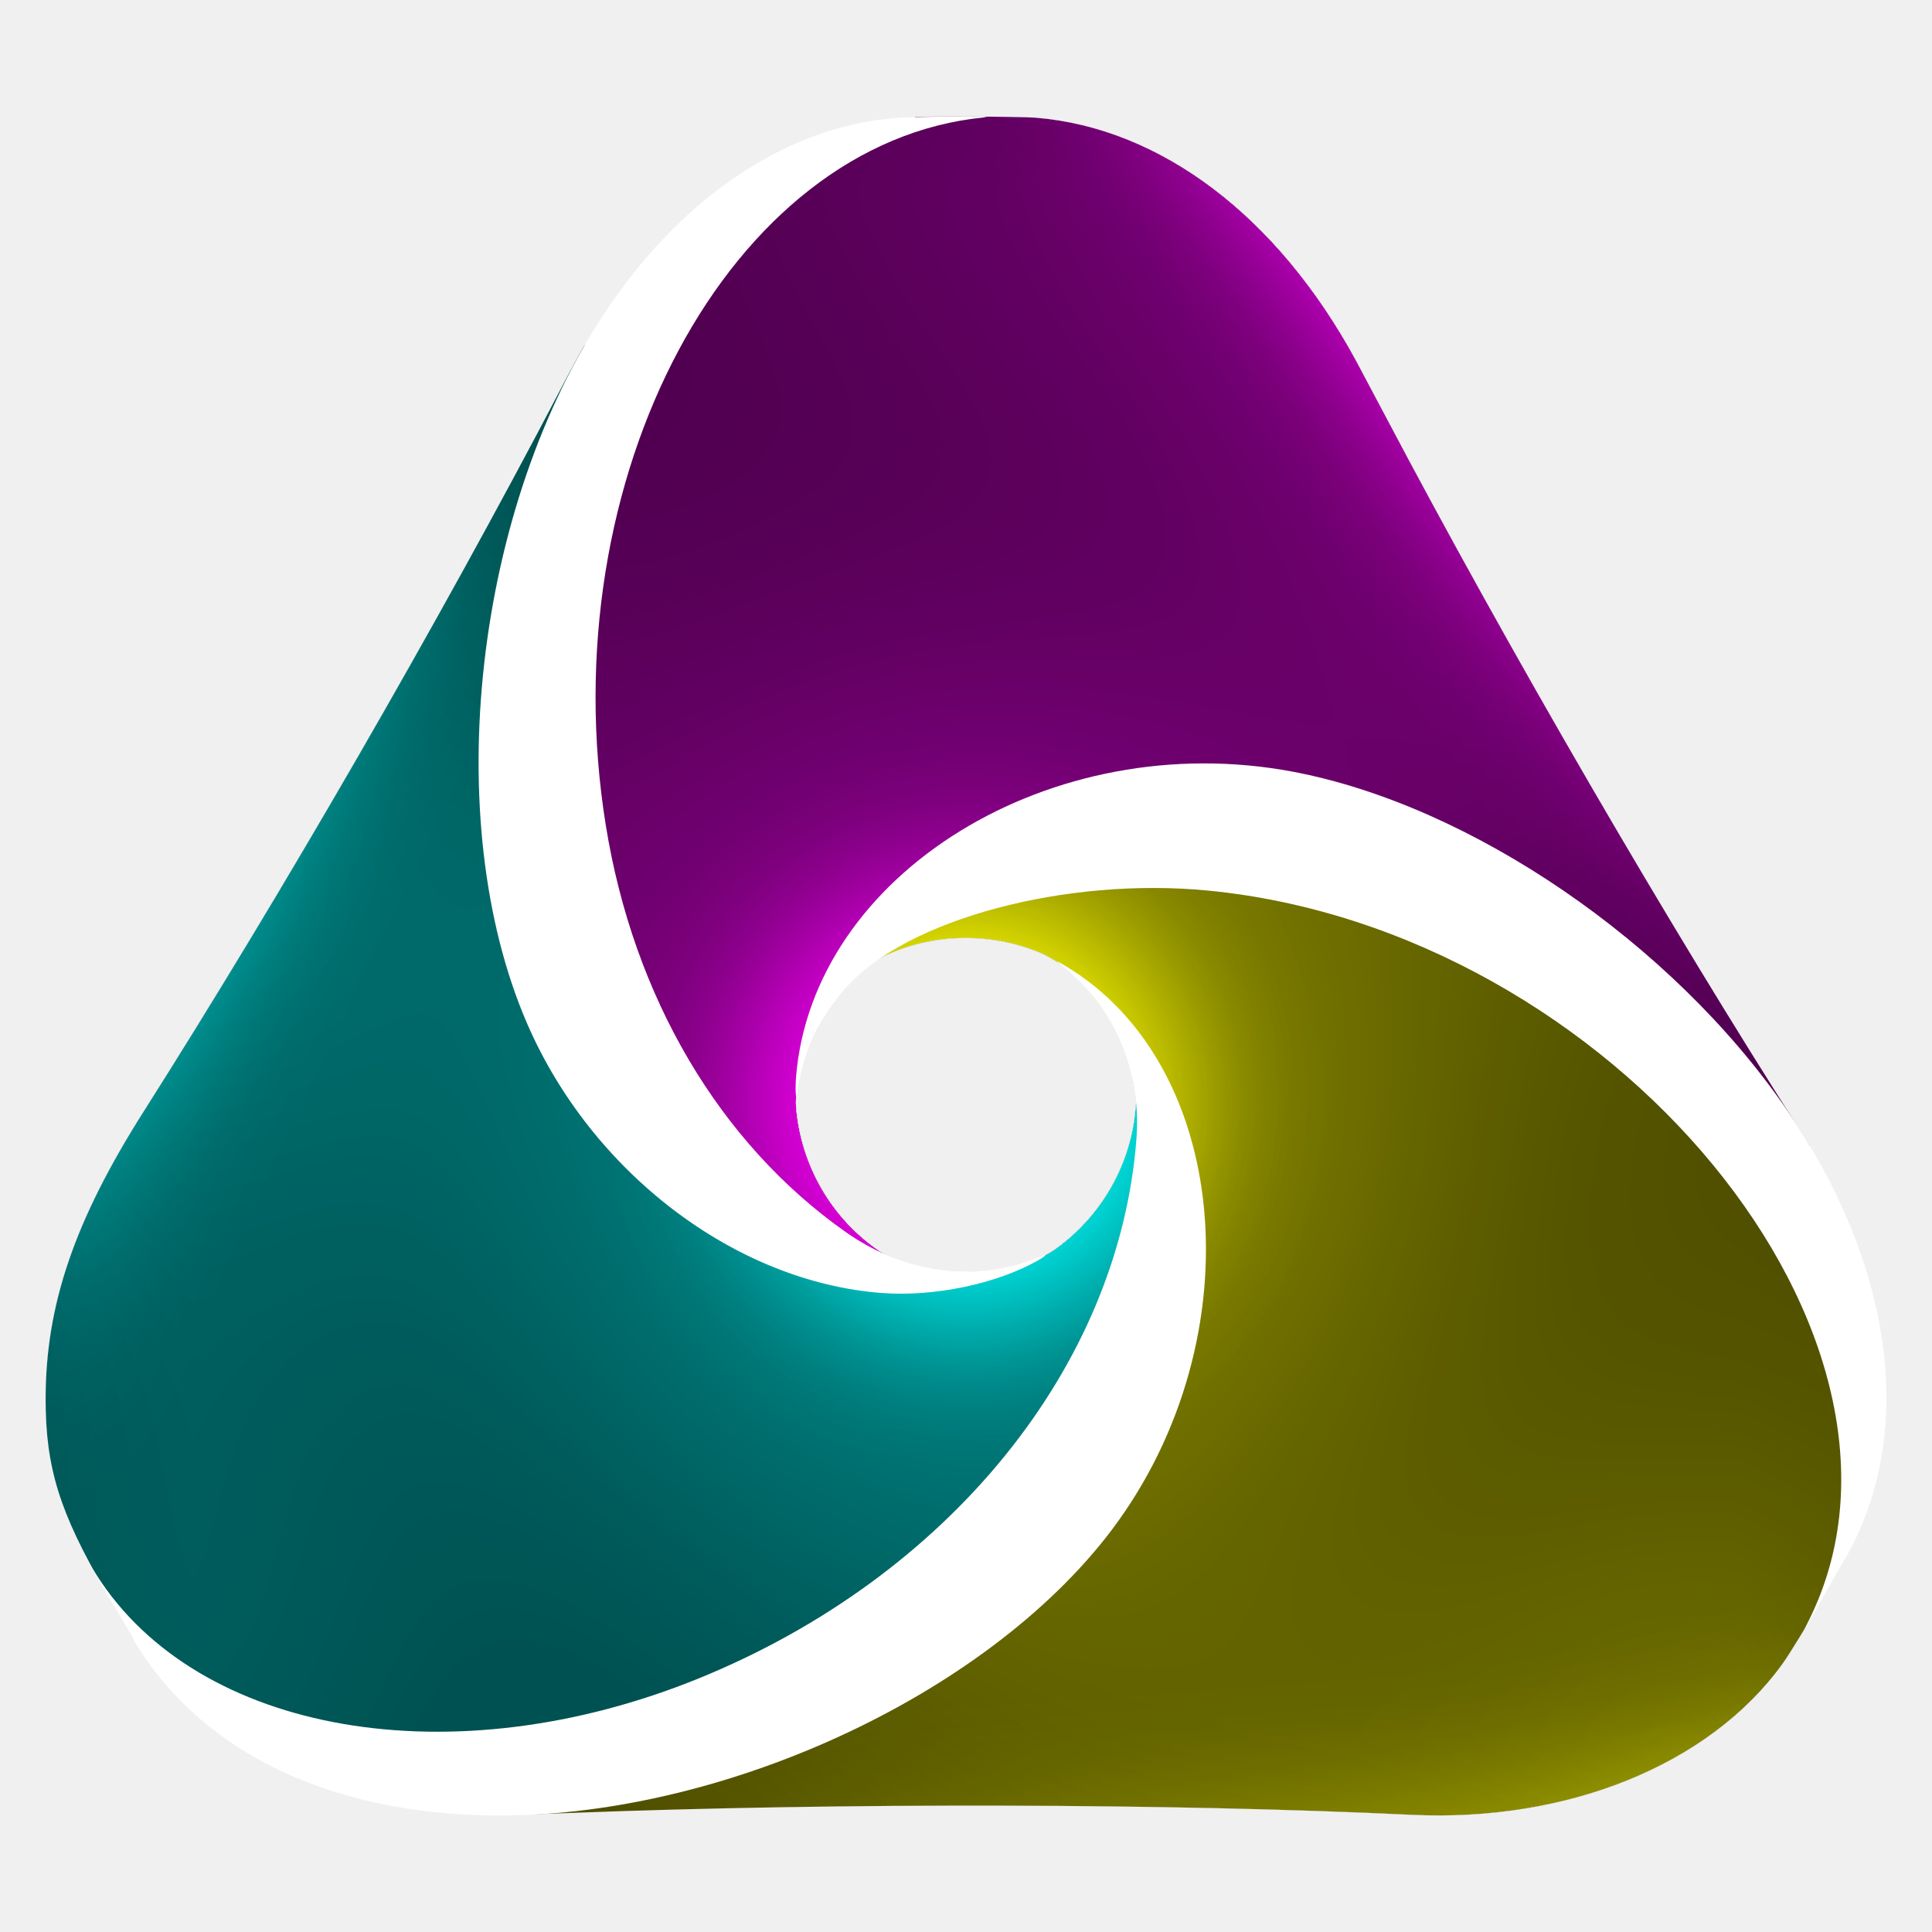
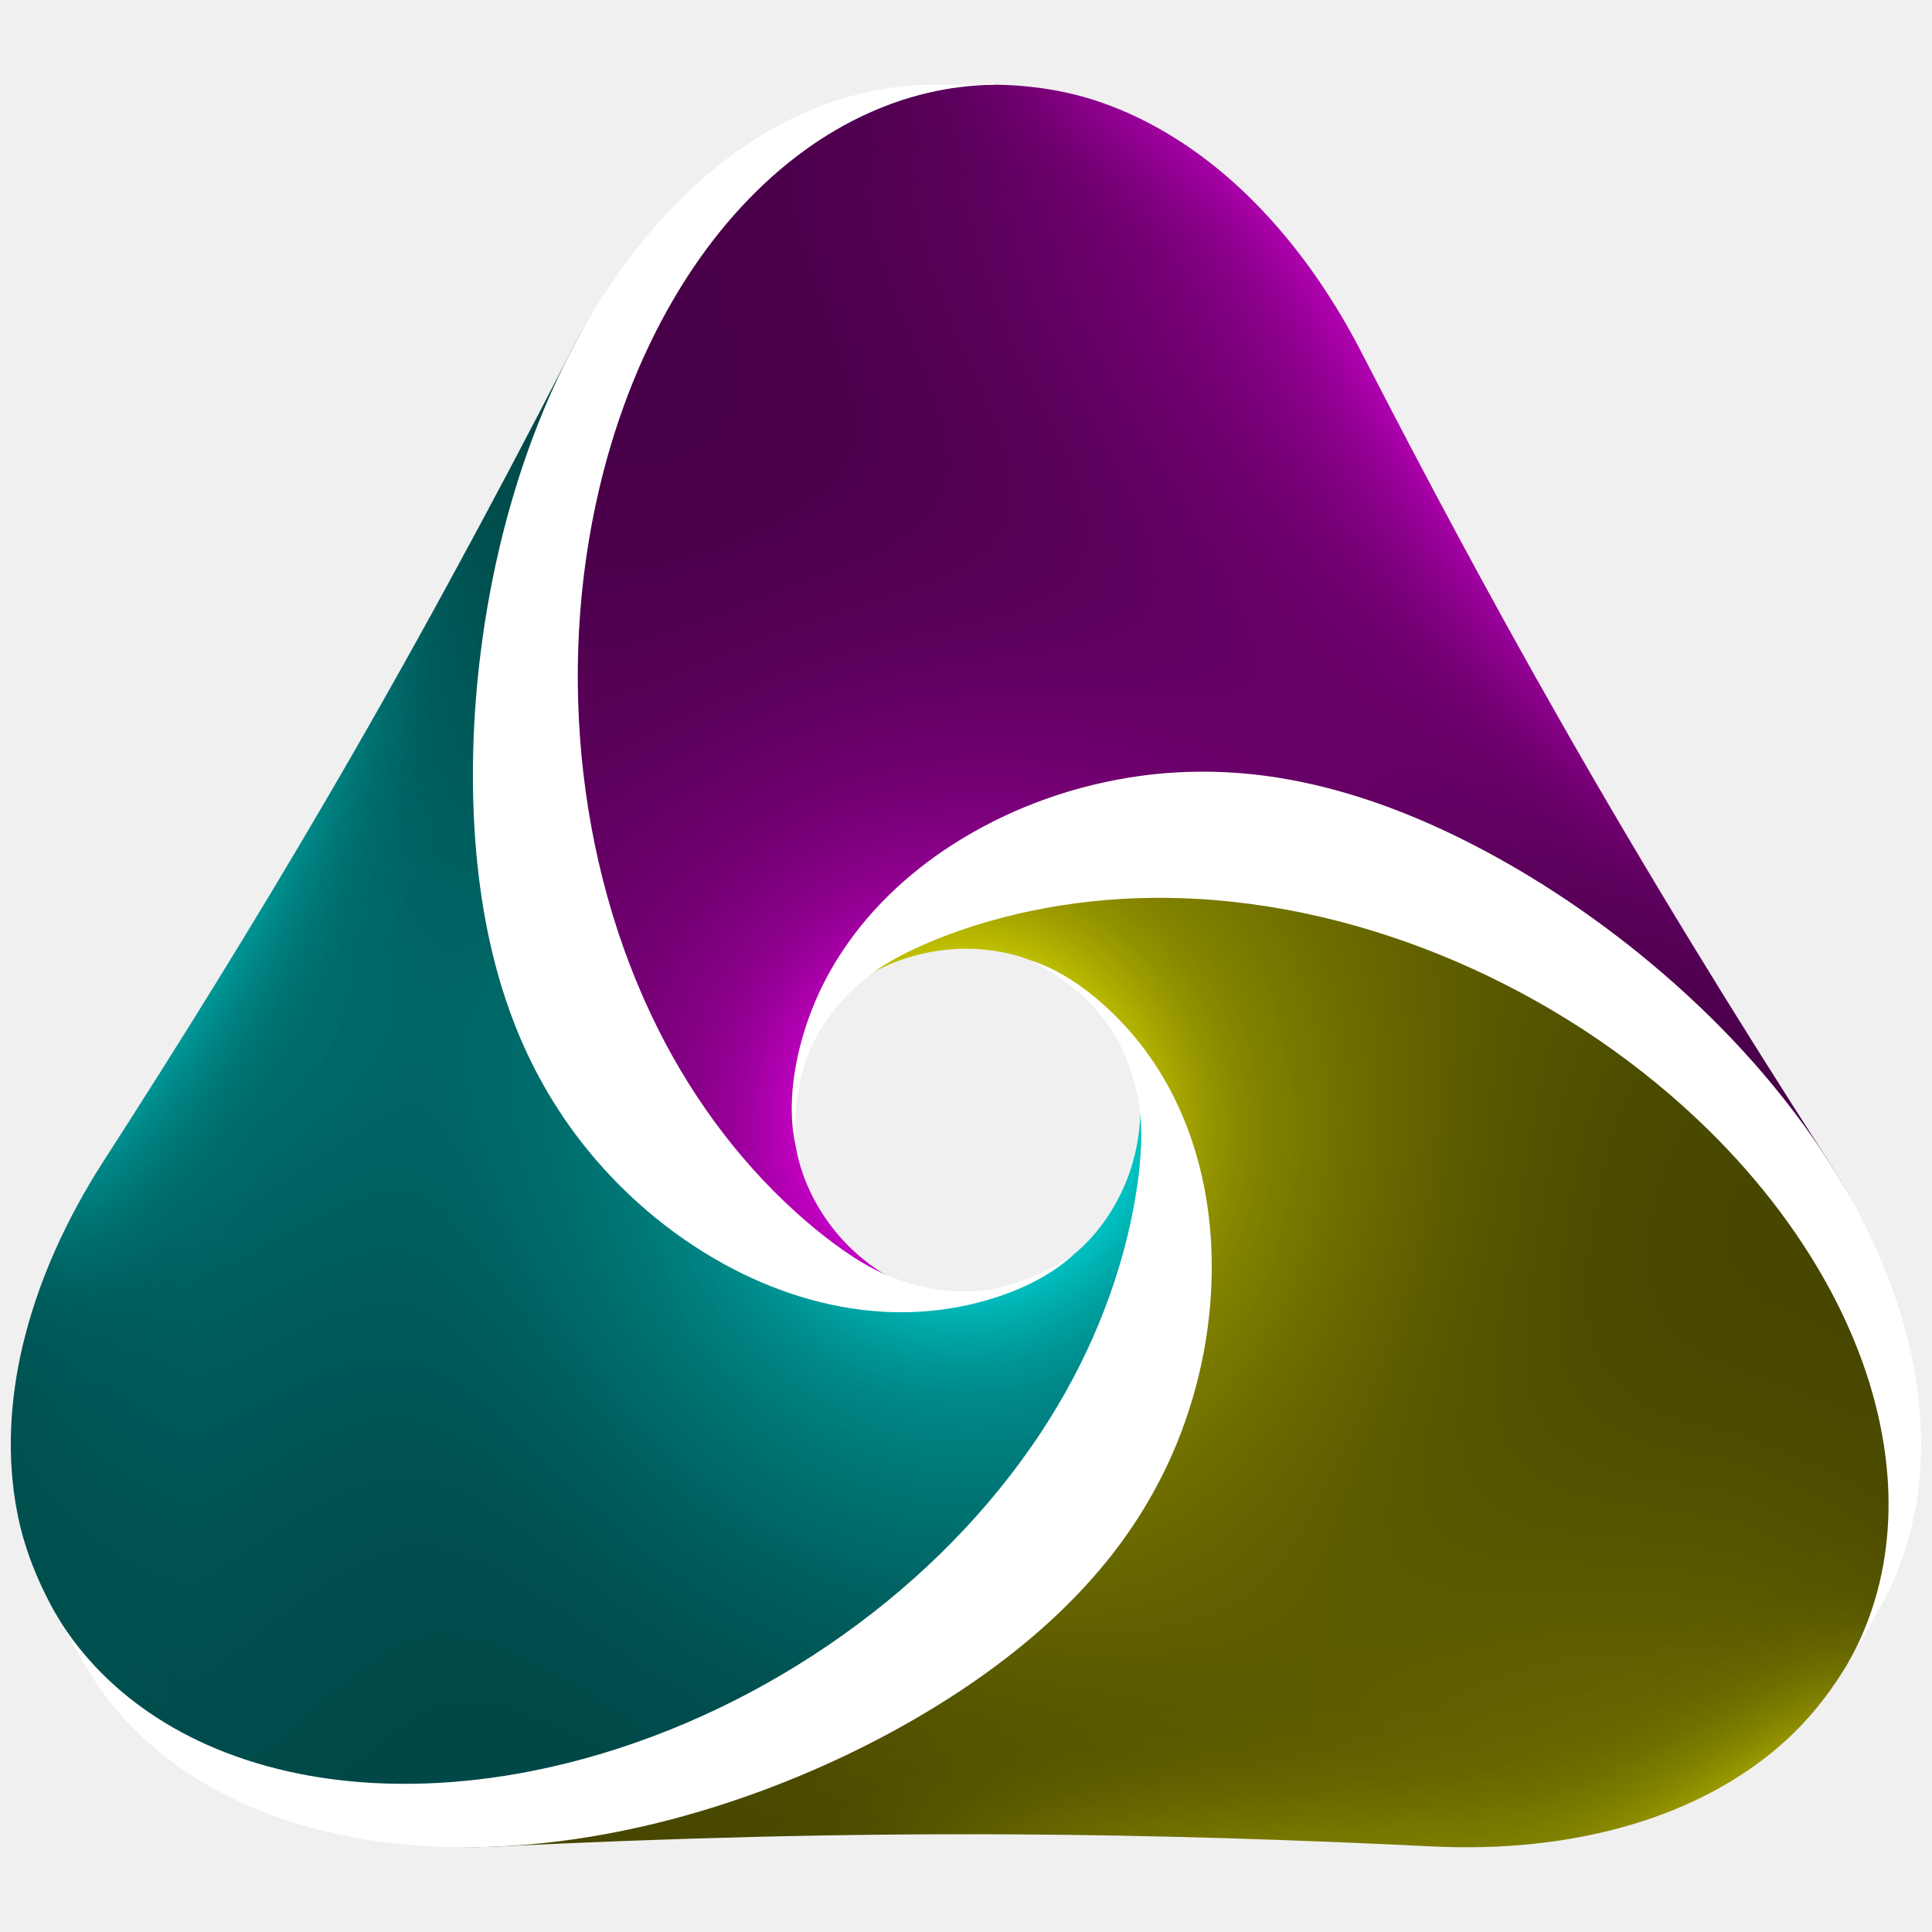
- <svg xmlns="http://www.w3.org/2000/svg" width="1e3" height="1e3" version="1.1" viewBox="0 0 1e3 1e3">
+ <svg xmlns="http://www.w3.org/2000/svg" version="1.1" viewBox="0 0 730 730">
  <defs>
-     <mask id="mask69" maskUnits="userSpaceOnUse">
-       <path d="m279.663 821.292c-72.901-2.416-128.944-31.386-157.625-81.48-1.904-3.326-7.087-12.255-11.518-19.842-20.686-35.422-27.035-55.841-27.022-86.911 0.017-42.475 13.054-80.715 44.329-130.024 63.298-99.8 133.401-221.203 188.336-326.156 12.328-23.553 18.689-34.005 29.26-48.083 34.685-46.191 79.737-73.267 126.135-75.807 8.849-0.484 53.272-0.318 59.937 0.225 56.746 4.62 109.554 44.612 144.991 109.805 1.589 2.924 7.671 14.38 13.514 25.458 55.724 105.644 128.016 230.142 188.406 324.461 38.953 60.839 48.61 128.66 25.654 180.178-4.792 10.754-27.694 50.45-34.631 60.028-32.967 45.512-97.112 71.548-167.89 68.146-108.353-5.208-258.255-5.55-379.761-0.867-24.95 0.962-33.813 1.145-42.114 0.87zm231.079-246.206c11.989-1.631 23.029-5.198 29.067-9.392 17.23-11.969 29.774-30.25 34.773-50.679 1.269-5.186 1.794-8.619 2.407-15.747 0.346-4.021-2.432-16.712-5.291-24.17-7.867-20.521-22.91-37.673-38.754-44.186-22.799-9.372-49.545-8.467-71.218 2.409-7.906 3.968-19.713 16.179-26.347 27.25-7.751 12.935-13.053 30.398-12.248 40.34 2.149 26.54 16.093 50.578 37.934 65.395 6.347 4.306 19.627 8.038 32.831 9.226 2.534 0.228 14.151-0.08 16.846-0.446z" fill="#fff" />
+     <filter id="filter8" x="-.342" y="-.324" width="1.685" height="1.648" color-interpolation-filters="sRGB">
+       <feGaussianBlur stdDeviation="80.112" />
+     </filter>
+     <filter id="filter5" x="-.115" y="-.117" width="1.23" height="1.234" color-interpolation-filters="sRGB">
+       <feGaussianBlur stdDeviation="25.965" />
+     </filter>
+     <mask id="mask1" maskUnits="userSpaceOnUse">
+       <path d="m372.68 32.02c-7.49 3e-3 -14.981-0.035-22.469 0.019-17.028 0.388-33.875 4.683-49.246 11.955-18.358 8.65-34.63 21.328-48.494 36.07-14.751 15.7-26.892 33.696-36.791 52.806h-2e-3c-0.1 0.194-0.2 0.387-0.299 0.58-0.109 0.212-0.218 0.425-0.326 0.637-29.523 57.501-60.342 114.35-93.01 170.12-26.636 45.553-54.478 90.392-83.065 134.74-13.77 21.478-24.668 44.997-30.504 69.899-4.749 20.329-5.981 41.665-2.049 62.24 2.624 13.864 7.979 27.121 15.012 39.361 1.721 2.996 3.492 5.959 5.406 8.823-1.553-2.323-3.046-4.69-4.473-7.1 3.745 6.48 7.455 12.984 11.244 19.437 8.85 14.553 20.993 26.994 34.976 36.67 16.669 11.574 35.784 19.327 55.484 23.963 20.972 4.924 42.627 6.439 64.127 5.457l2e-3 2e-3c65.012-3.225 130.11-4.985 195.2-4.58 52.768 0.291 105.52 1.985 158.22 4.565 25.485 1.186 51.303-1.137 75.787-8.534 19.98-6.051 39.072-15.653 54.924-29.345 10.465-9.008 19.172-19.959 26.179-31.867 0.026-0.047 0.053-0.093 0.078-0.139 0.434-0.754 0.867-1.507 1.301-2.26 3.756-6.512 7.549-13.004 11.26-19.541 8.178-14.94 12.881-31.679 14.27-48.627 1.687-20.223-1.156-40.653-6.991-60.031-6.221-20.624-15.737-40.137-27.338-58.266l2e-3 -2e-3c-35.299-54.689-69.371-110.18-101.57-166.76-26.132-45.844-51.043-92.376-75.16-139.31-11.715-22.664-26.636-43.86-45.283-61.365-15.231-14.277-33.093-26.012-52.877-32.894-12.434-4.35-25.597-6.428-38.778-6.709-0.718-0.015-1.437-5e-3 -2.156-0.01-3.675-0.024-7.348 0.07-11.004 0.311 2.792-0.184 5.595-0.293 8.401-0.324zm-7.03 326.46c4.072 0.031 8.141 0.403 12.153 1.127 3.898 0.69 7.659 1.755 11.289 3.138l4e-3 2e-3c13.698 7.058 25.988 16.715 33.211 30.344 4.663 8.733 7.555 18.383 8.552 28.227v2e-3l-2e-3 2e-3v4e-3c-0.522 16.288-6.646 32.345-17.175 44.793-2.546 3.03-5.349 5.754-8.362 8.205-12.962 8.335-27.47 14.153-42.886 13.594-9.893-0.328-19.697-2.65-28.719-6.708l-8e-3 -6e-3c-13.845-8.596-24.69-21.927-30.205-37.269-1.352-3.72-2.31-7.51-2.926-11.344-0.737-15.393 1.479-30.866 9.672-43.937 5.231-8.405 12.144-15.736 20.17-21.522l6e-3 -2e-3c10.775-5.769 23.012-8.744 35.226-8.65z" fill="#ffffff" />
    </mask>
-     <mask id="mask70" maskUnits="userSpaceOnUse">
-       <path d="m279.663 821.292c-72.901-2.416-128.944-31.386-157.625-81.48-1.904-3.326-7.087-12.255-11.518-19.842-20.686-35.422-27.035-55.841-27.022-86.911 0.017-42.475 13.054-80.715 44.329-130.024 63.298-99.8 133.401-221.203 188.336-326.156 12.328-23.553 18.689-34.005 29.26-48.083 34.685-46.191 79.737-73.267 126.135-75.807 8.849-0.484 53.272-0.318 59.937 0.225 56.746 4.62 109.554 44.612 144.991 109.805 1.589 2.924 7.671 14.38 13.514 25.458 55.724 105.644 128.016 230.142 188.406 324.461 38.953 60.839 48.61 128.66 25.654 180.178-4.792 10.754-27.694 50.45-34.631 60.028-32.967 45.512-97.112 71.548-167.89 68.146-108.353-5.208-258.255-5.55-379.761-0.867-24.95 0.962-33.813 1.145-42.114 0.87zm231.079-246.206c11.989-1.631 23.029-5.198 29.067-9.392 17.23-11.969 29.774-30.25 34.773-50.679 1.269-5.186 1.794-8.619 2.407-15.747 0.346-4.021-2.432-16.712-5.291-24.17-7.867-20.521-22.91-37.673-38.754-44.186-22.799-9.372-49.545-8.467-71.218 2.409-7.906 3.968-19.713 16.179-26.347 27.25-7.751 12.935-13.053 30.398-12.248 40.34 2.149 26.54 16.093 50.578 37.934 65.395 6.347 4.306 19.627 8.038 32.831 9.226 2.534 0.228 14.151-0.08 16.846-0.446z" fill="#fff" />
-     </mask>
-     <filter id="filter70" x="-.349" y="-.355" width="1.697" height="1.71" color-interpolation-filters="sRGB">
-       <feGaussianBlur stdDeviation="93.19" />
-     </filter>
-     <mask id="mask69-40-4" maskUnits="userSpaceOnUse">
-       <path d="m279.663 821.292c-72.901-2.416-128.944-31.386-157.625-81.48-1.904-3.326-7.087-12.255-11.518-19.842-20.686-35.422-27.035-55.841-27.022-86.911 0.017-42.475 13.054-80.715 44.329-130.024 63.298-99.8 133.401-221.203 188.336-326.156 12.328-23.553 18.689-34.005 29.26-48.083 34.685-46.191 79.737-73.267 126.135-75.807 8.849-0.484 53.272-0.318 59.937 0.225 56.746 4.62 109.554 44.612 144.991 109.805 1.589 2.924 7.671 14.38 13.514 25.458 55.724 105.644 128.016 230.142 188.406 324.461 38.953 60.839 48.61 128.66 25.654 180.178-4.792 10.754-27.694 50.45-34.631 60.028-32.967 45.512-97.112 71.548-167.89 68.146-108.353-5.208-258.255-5.55-379.761-0.867-24.95 0.962-33.813 1.145-42.114 0.87zm231.079-246.206c11.989-1.631 23.029-5.198 29.067-9.392 17.23-11.969 29.774-30.25 34.773-50.679 1.269-5.186 1.794-8.619 2.407-15.747 0.346-4.021-2.432-16.712-5.291-24.17-7.867-20.521-22.91-37.673-38.754-44.186-22.799-9.372-49.545-8.467-71.218 2.409-7.906 3.968-19.713 16.179-26.347 27.25-7.751 12.935-13.053 30.398-12.248 40.34 2.149 26.54 16.093 50.578 37.934 65.395 6.347 4.306 19.627 8.038 32.831 9.226 2.534 0.228 14.151-0.08 16.846-0.446z" fill="#fff" />
-     </mask>
-     <filter id="filter70-2-9" x="-.17" y="-.169" width="1.34" height="1.338" color-interpolation-filters="sRGB">
-       <feGaussianBlur stdDeviation="32.575" />
-     </filter>
  </defs>
-   <g transform="matrix(1.143673 0 0 1.143673 -71.88115 .04956631)" mask="url(#mask70)">
-     <path d="m580.598 395.693c-44.351 1.306-90.665 10.06-127.431 36.249-11.625 27.346 43.242-15.15 64.004 0.361 67.024 17.26 93.961 97.008 83.66 159.599-10.447 90.632-86.352 156.736-166.121 190.722-43.005 19.653-89.964 29.378-136.599 33.861-19.616 17.387 43.306 7.654 58.266 8.763 124.456-4.355 249.031-1.119 373.417 1.834 74.401-2.679 154.424-48.196 169.127-126.09 17.045-92.691-44.167-179.903-114.466-233.787-58.135-44.177-130.304-72.24-203.857-71.512zm-24.682 50.939c-0.938 9.537-6.929-3.972 0 0z" fill="#4d4d00" />
-     <path d="m324.08 158.576c-26.296 28.877-38.844 69.489-60.267 102.738-50.02 92.144-106.128 180.785-159.736 270.787-35.257 62.445-39.108 148.633 12.649 203.346 63.494 64.844 167.159 64.091 247.541 35.919 111.717-37.84 211.538-137.045 219.041-259.185 3.288-23.32-13.095-35.343-13.304-4.797-8.679 58.946-78.677 82.399-130.161 68.119-88.131-20.722-148.119-107.562-152.687-195.644-6.396-71.512 6.721-145.157 39.329-209.265-1.138-2.338 5.439-21.083-2.404-12.018z" fill="#004d4d" />
-     <path d="m499.408 46.748c-80.034 16.257-135.176 87.894-157.32 162.932-37.617 121.327-9.372 272.286 97.019 350.402 14.331 15.817 50.701 18.11 19.685-2.953-46.292-36.518-32.798-107.28 4.219-145.103 62.154-68.494 170.318-76.713 249.863-35.195 65.192 31.014 122.773 79.584 161.395 140.84 30.298 10.878-20.708-50.405-29.106-69.213-62.296-100.34-118.127-204.486-175.032-307.87-36.157-58.259-99.696-101.441-170.723-93.84z" fill="#4d004d" />
+   <g mask="url(#mask1)">
+     <path d="m446.55 323.75c33.486-1.531 71.519 3.332 111.15 20.821 81.162 39.38 158.95 124.91 160.91 219.01 0.519 18.168-6.966 55.17-6.966 55.17s1.442 25.585-11.87 37.041c-15.852 13.693-53.179 47.828-73.159 53.88-24.483 7.396-53.483 6.891-78.969 5.704-52.703-2.58-112.47 3.549-165.24 3.258-65.095-0.405-186.82-4.346-247.24-18.268-4.1-7.633 65.917-11.118 135.89-28.392 55.865-19.427 90.443-35.765 128.3-85.088 25.861-29.62 43.919-74.16 47.215-107.91-0.033-41.162-3.748-67.872-37.06-97.134-9.795-7.978-21.913-14.9-34.361-17.103-16.045-2.894-34.603 2.483-48.97 10.175-20.107 3.24 11.961-23.132 14.6-24.602 16.903-9.2 49.957-24.009 105.77-26.561z" fill="#464600" />
+     <path d="m379.63 26.918c-4.394-0.094-15.598 1.426-15.598 1.426s-38.812 8.93-54.287 18.463c-80.51 48.743-115.69 158.88-109.22 248.86 12.454 114.84 96.986 174.94 123.26 191 2.593 1.55 29.407-1.052 24.424-4.961-13.845-8.596-33.356-23.664-38.872-39.007-4.316-11.881-0.986-35.096 1.026-47.568 8.686-43.48 26.498-49.821 62.129-70.43 30.876-14.02 78.476-20.653 117.06-13.067 61.642 8.122 93.08 29.898 137.84 68.565 49.945 51.96 82.91 97.626 87.47 90.259-35.299-54.689-71.201-143.86-103.4-200.43-26.132-45.844-59.351-98.033-83.468-144.97-11.716-22.664-28.404-45.628-47.051-63.133-15.231-14.277-42.062-21.477-61.846-28.359-12.434-4.35-26.285-6.365-39.465-6.646z" fill="#460046" />
+     <path d="m226.11 106.71c-29.712 57.915-83.54 133.02-116.44 189.2-26.636 45.553-61.019 93.573-89.605 137.93-13.77 21.478-23.784 51.714-29.62 76.616-4.749 20.329 0.03 46.262 3.962 66.836 3.266 17.257 16.691 31.498 26.428 46.062 10.776 14.682 29.812 27.3 45.805 35.935 82.467 45.352 195.44 20.754 270.12-29.844 93.229-68.207 100.71-170.58 101.49-201.36 0.046-3.021-13.395-25.569-14.288-19.299-0.522 16.289-2.581 41.361-13.11 53.809-8.131 9.679-16.058 18.356-27.865 22.85-41.998 14.217-71.399 1.111-107.06-19.442-27.58-19.729-57.123-57.637-69.844-94.843-23.788-57.444-20.647-95.559-9.539-153.65 20.026-69.234 38.225-110.52 29.564-110.79z" fill="#004646" />
+     <path d="m370.88 472.24c-13.696 0.57-40.311-14.106-38.255-39.894m-411.08 214.83c7.586-77.25 6.343-133.24 42.607-195.42 35.085-60.152 39.241-124.51 27.544-193.31m407.61 144.16c7.342 11.576 7.939 41.963-15.422 53.076m391.59 248.59c-70.694 32.056-118.56 61.128-190.54 60.809-69.635-0.308-127.45 28.273-181.18 72.799m-78.96-425.08c6.354-12.146 32.371-27.856 53.677-13.182m19.49-463.42c63.108 45.195 112.22 72.113 147.93 134.61 34.551 60.46 88.212 96.241 153.64 120.51" fill="none" filter="url(#filter8)" mask="none" opacity=".6" stroke="#ffffff" stroke-linecap="round" stroke-width="200" style="mix-blend-mode:color-dodge" />
+     <path d="m386.18 426.84c-5.267 19.259-21.187 23.154-41.138 13.706m-360.72 315.37s-52.999-227.38-17.292-295.41c62.165-118.45 124.08-176.38 118.21-310.08m272.29 252.65c19.312-5.069 30.645 6.771 32.438 28.773m453.48 154.71s-170.41 159.59-247.19 162.68c-133.66 5.389-214.79-19.264-327.65 52.665m82.661-362.14c-14.046-14.19-9.459-29.925 8.698-42.479m-92.757-470.08s223.41 67.788 264.48 132.73c71.498 113.06 90.71 195.64 209.43 257.42" fill="none" filter="url(#filter5)" mask="none" stroke="#ffffff" stroke-linecap="round" stroke-width="80" style="mix-blend-mode:color-dodge" />
+     <path d="m389.09 362.75c4.817 10.859 20.423 19.587 27.647 33.217 5.7 10.674 13.413 18.124 14.146 25.616 1.068 10.906-0.582 24-2.506 34.46-5.663 30.17-17.855 58.973-34.662 84.606-19.812 30.211-45.779 56.179-75.161 77.106-29.605 21.049-62.809 37.134-97.856 46.77-25.892 7.079-52.878 10.619-79.725 9.17-21.646-1.186-43.26-5.692-63.091-14.589-16.711-7.479-32.079-18.206-44.219-31.967-4.778-5.406-9.054-11.262-12.744-17.462-8.975 6.424-7.082 17.158-2.805 24.443 8.85 14.552 18.994 28.869 32.978 38.545 16.67 11.573 25.055 15.937 44.754 20.573 24.646 5.786 78.464 5.88 103.64 3.731 32.052-2.777 63.546-10.709 93.525-22.28 24.202-9.378 47.511-21.14 69.211-35.396 19.56-12.913 37.862-27.981 53.063-45.89 12.242-14.373 22.289-30.638 29.418-48.13 9.026-22.131 13.604-46.102 13.127-70.008-0.417-20.733-4.804-41.543-14.01-60.194-7.261-14.782-17.643-28.038-30.374-38.498-7.263-5.992-15.782-11.159-24.352-13.823zm-88.514 69.844c6.995-9.601 6.75-27.48 14.943-40.551 6.394-10.273 8.989-20.679 15.11-25.059 8.912-6.378 21.076-11.496 31.097-15.06 28.96-10.181 59.999-14.023 90.602-12.285 36.07 2.052 71.542 11.556 104.36 26.538 33.032 15.114 63.564 35.828 89.432 61.361 19.077 18.884 35.636 40.484 47.805 64.459 9.796 19.339 16.7 40.311 18.91 61.933 1.879 18.212 0.273 36.885-5.575 54.279-2.292 6.841-5.226 13.472-8.75 19.767 10.05 4.561 18.4-2.445 22.571-9.792 8.178-14.941 15.504-30.884 16.892-47.832 1.688-20.223 1.274-29.667-4.561-49.045-7.311-24.237-34.139-70.892-48.586-91.617-18.432-26.369-41.048-49.677-66.058-69.855-20.222-16.271-42.063-30.576-65.26-42.241-20.962-10.483-43.163-18.799-66.272-23.009-18.569-3.415-37.678-3.984-56.391-1.411-23.68 3.248-46.727 11.27-67.193 23.636-17.747 10.727-33.575 24.931-45.125 42.229-9.17 13.68-15.459 29.299-18.153 45.555-1.557 9.285-1.773 19.246 0.206 28zm104.74 41.734c-11.812-1.258-27.174 7.894-42.59 7.334-12.093-0.401-22.402 2.554-29.257-0.556-9.978-4.529-20.493-12.505-28.59-19.401-23.297-19.989-42.144-44.949-55.94-72.321-16.258-32.264-25.763-67.736-29.195-103.64-3.427-36.164-0.755-72.962 8.424-108.13 6.815-25.963 17.242-51.103 31.921-73.63 11.85-18.153 26.559-34.618 44.18-47.343 14.832-10.733 31.806-18.678 49.794-22.311 7.07-1.435 14.28-2.21 21.494-2.306-1.076-10.984-11.318-14.712-19.766-14.651-17.027 0.388-34.498 2.015-49.869 9.287-18.358 8.65-26.33 13.73-40.194 28.472-17.334 18.45-44.325 65.011-55.049 87.885-13.622 29.147-22.499 60.387-27.468 92.136-3.98 25.648-5.448 51.715-3.951 77.636 1.402 23.396 5.3 46.78 13.209 68.898 6.327 17.789 15.389 34.622 26.974 49.542 14.652 18.883 33.123 34.832 54.065 46.372 18.164 10.006 38.379 16.611 59.134 17.965 16.432 1.102 33.104-1.261 48.528-7.056 8.82-3.294 17.555-8.088 24.146-14.178z" fill="#ffffff" />
  </g>
-   <g transform="matrix(1.143673 0 0 1.143673 -71.88115 .04956631)" filter="url(#filter70)" mask="url(#mask69)" style="mix-blend-mode:overlay">
-     <circle cx="500" cy="500" r="178.566" fill="#fff" />
-     <path d="m562.536 896.577s199.659 6.508 253.503-13.919c105.28-39.939 88.226-59.357 116.698-116.033m-120.558-519.072s-94.194-176.163-138.805-212.581c-87.228-71.206-95.518-46.727-158.837-43.047m-389.25 363.943s-105.465 169.656-114.697 226.499c-18.052 111.145 7.292 106.084 42.138 159.08" fill="none" stroke="#fff" stroke-linecap="round" stroke-linejoin="round" stroke-width="200" style="font-variation-settings:normal" />
-   </g>
-   <g transform="matrix(1.143673 0 0 1.143673 -71.88115 .04956631)" filter="url(#filter70-2-9)" mask="url(#mask69-40-4)" style="mix-blend-mode:overlay">
-     <circle cx="500" cy="500" r="92.951" fill="#fff" />
-     <path d="m444.046 949.808s217.824-16.66 277.172-21.032c72.161-5.316 194.287-31.184 270.846-72.25m-74.543-532.972s-123.34-180.311-156.8-229.522c-40.685-59.835-124.15-152.665-197.994-198.435m-424.296 331.042s-94.484 196.971-120.371 250.554c-31.477 65.152-70.137 183.85-72.853 270.685" fill="none" stroke="#fff" stroke-linecap="round" stroke-linejoin="round" stroke-width="200" style="font-variation-settings:normal" />
-   </g>
-   <path d="m247.962 939.54c-83.326-2.741-147.475-35.901-180.271-93.184-2.178-3.804-7.574-12.948-11.869-20.319-8.71-14.95-8.074-14.019-7.826-13.799 0.101 0.089 0.976 1.408 1.944 2.932 52.525 82.616 184.653 105.302 311.802 53.535 129.167-52.588 217.348-161.177 226.442-278.844 2.769-35.831-11.358-68.736-38.344-89.863-3.683-2.883-3.437-3.024 1.033-0.381 88.271 52.214 98.716 198.705 21.153 296.683-67.735 85.563-206.94 147.093-324.064 143.24zm688.24-100.722c72.704-145.764-101.35-357.401-310.739-377.836-73.684-7.191-155.778 14.72-187.429 50.026-14.492 16.166-22.696 34.425-25.581 55.636-0.499 3.671-0.905-3.183-0.443-8.964 8.433-105.52 132.357-181.789 257.138-158.256 91.947 17.341 196.018 88.336 255.257 174.335 55.337 80.334 67.137 166.11 32.299 230.08-3.044 5.59-21.195 37.854-22.362 38.951-0.153 0.144 0.693-1.634 1.86-3.972zm-479.805-169.568c-75.727-5.722-150.119-62.242-183.562-139.463-45.704-105.531-27.41-268.016 41.67-370.102 40.689-60.129 95.838-95.743 153.061-98.842 11.974-0.648 49.29-0.789 42.042-0.093-131.908 12.66-225.059 186.676-196.029 366.546 14.35 88.912 58.785 164.278 123.979 210.278 32.114 22.659 69.424 26.491 102.569 12.237 2.186-0.94 0.617 0.637-3.036 2.691-21.546 12.116-53.693 18.788-80.694 16.747z" fill="#fff" stroke-width="1.144" />
</svg>
